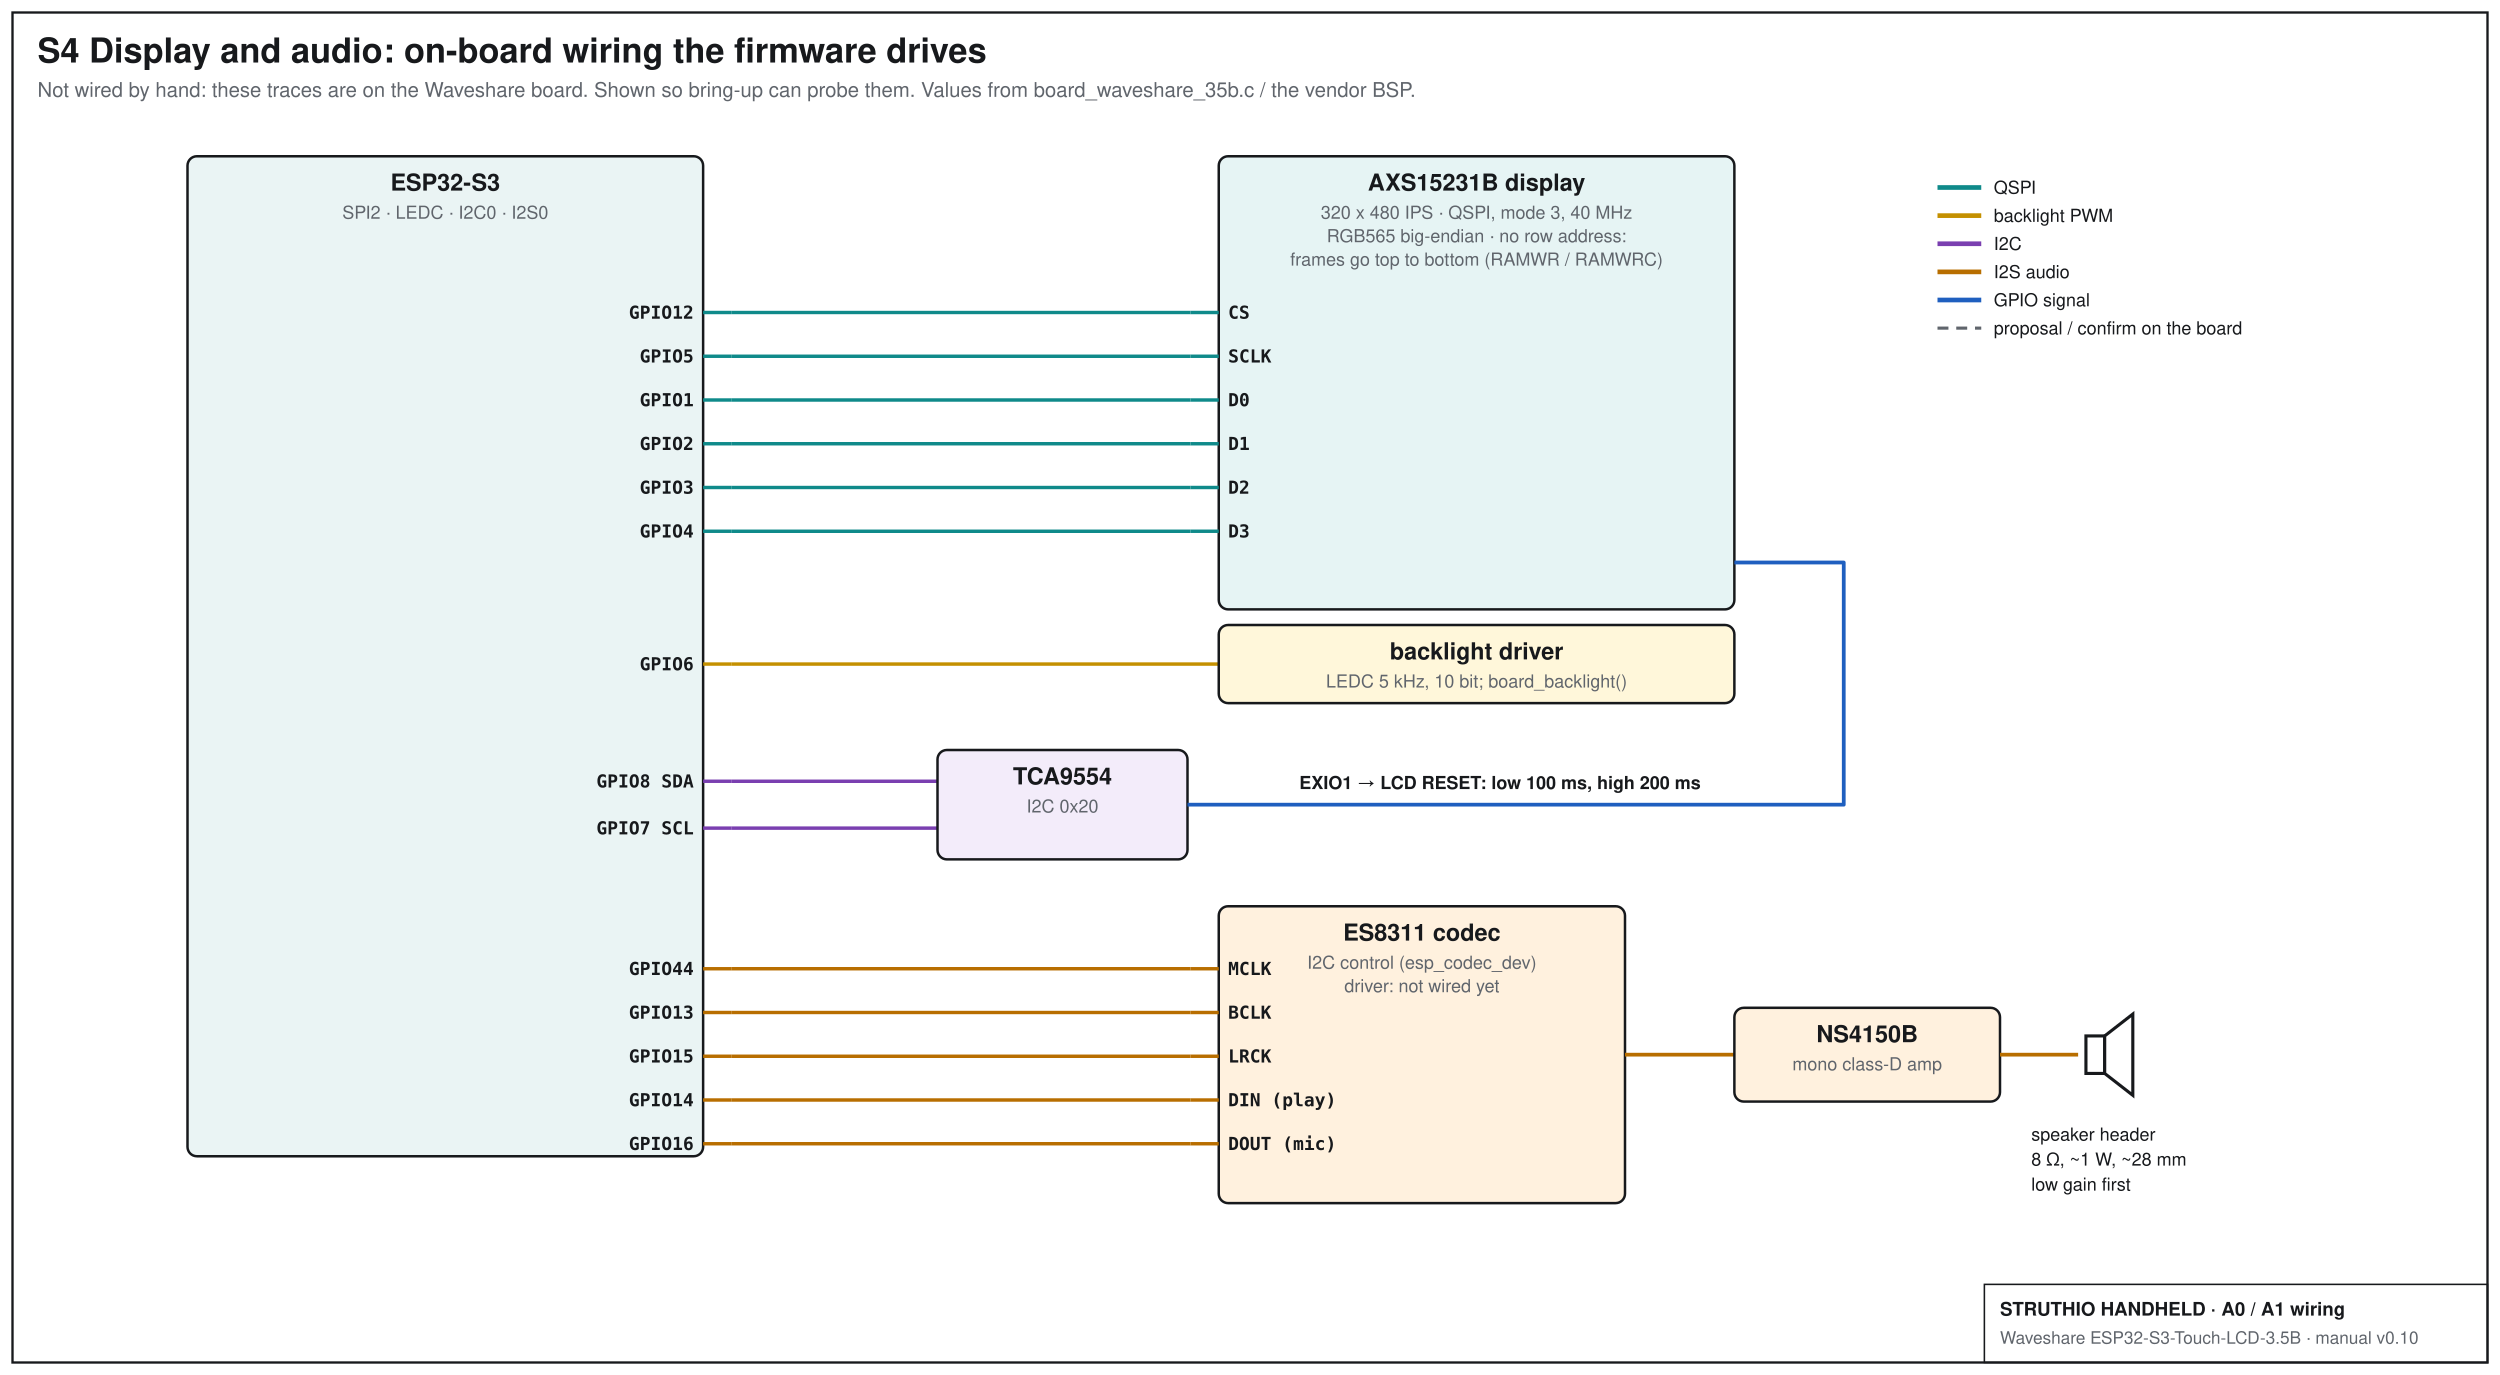
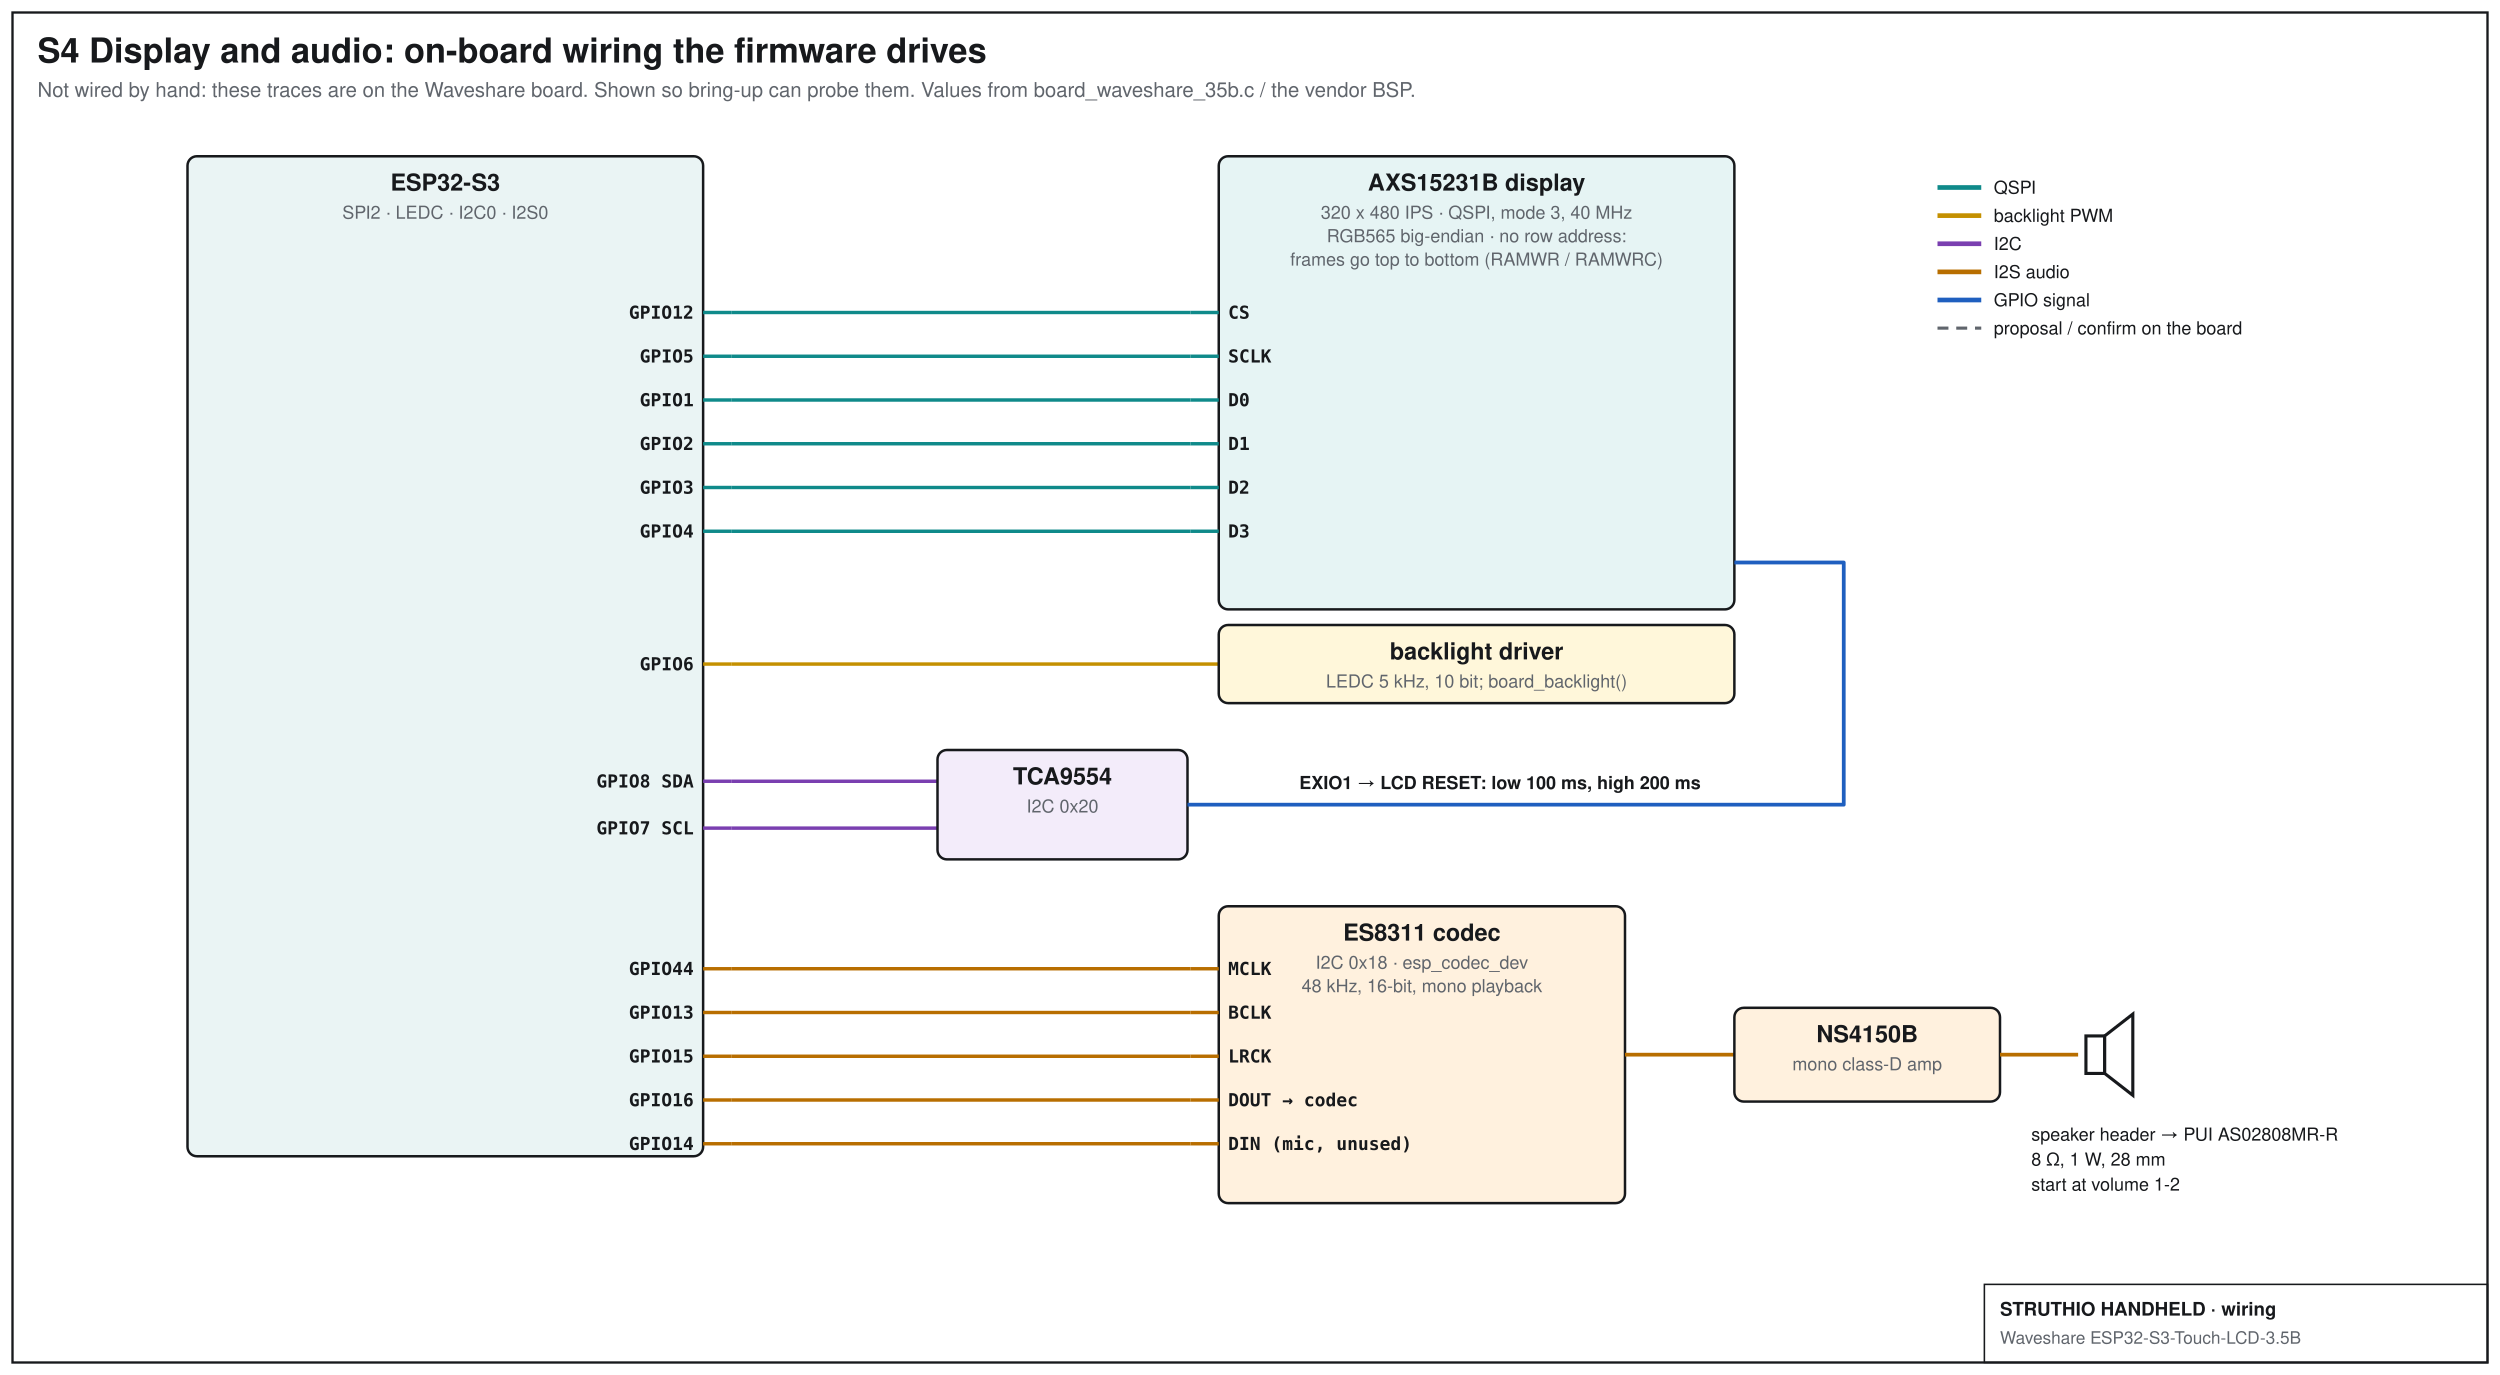
<svg xmlns="http://www.w3.org/2000/svg" width="1600" height="880" viewBox="0 0 1600 880">
  <rect width="1600" height="880" fill="#FFFFFF" />
  <rect x="8" y="8" width="1584" height="864" fill="none" stroke="#17191C" stroke-width="1.5" />
  <text x="24" y="40" font-family="Aptos, Helvetica, Arial, sans-serif" font-size="22" fill="#17191C" font-weight="800" text-anchor="start">S4  Display and audio: on-board wiring the firmware drives</text>
  <text x="24" y="62" font-family="Aptos, Helvetica, Arial, sans-serif" font-size="13" fill="#60656C" font-weight="400" text-anchor="start">Not wired by hand: these traces are on the Waveshare board. Shown so bring-up can probe them. Values from board_waveshare_35b.c / the vendor BSP.</text>
  <rect x="1270" y="822" width="322" height="50" fill="none" stroke="#17191C" stroke-width="1" />
-   <text x="1280" y="842" font-family="Aptos, Helvetica, Arial, sans-serif" font-size="12" fill="#17191C" font-weight="700" text-anchor="start">STRUTHIO HANDHELD  ·  A0 / A1 wiring</text>
-   <text x="1280" y="860" font-family="Aptos, Helvetica, Arial, sans-serif" font-size="11" fill="#60656C" font-weight="400" text-anchor="start">Waveshare ESP32-S3-Touch-LCD-3.5B  ·  manual v0.10</text>
+   <text x="1280" y="842" font-family="Aptos, Helvetica, Arial, sans-serif" font-size="12" fill="#17191C" font-weight="700" text-anchor="start">STRUTHIO HANDHELD  ·  wiring</text>
+   <text x="1280" y="860" font-family="Aptos, Helvetica, Arial, sans-serif" font-size="11" fill="#60656C" font-weight="400" text-anchor="start">Waveshare ESP32-S3-Touch-LCD-3.5B</text>
  <g transform="translate(0,-60)">
    <rect x="120" y="160" width="330" height="640" rx="6" fill="#EAF4F4" stroke="#17191C" stroke-width="1.6" />
    <text x="285.0" y="182" font-family="Aptos, Helvetica, Arial, sans-serif" font-size="15" fill="#17191C" font-weight="800" text-anchor="middle">ESP32-S3</text>
    <text x="285.0" y="200" font-family="Aptos, Helvetica, Arial, sans-serif" font-size="11.5" fill="#60656C" font-weight="400" text-anchor="middle">SPI2 · LEDC · I2C0 · I2S0</text>
    <rect x="780" y="160" width="330" height="290" rx="6" fill="#E6F4F4" stroke="#17191C" stroke-width="1.6" />
    <text x="945.0" y="182" font-family="Aptos, Helvetica, Arial, sans-serif" font-size="15" fill="#17191C" font-weight="800" text-anchor="middle">AXS15231B display</text>
    <text x="945.0" y="200" font-family="Aptos, Helvetica, Arial, sans-serif" font-size="11.5" fill="#60656C" font-weight="400" text-anchor="middle">320 x 480 IPS · QSPI, mode 3, 40 MHz</text>
    <text x="945.0" y="215" font-family="Aptos, Helvetica, Arial, sans-serif" font-size="11.5" fill="#60656C" font-weight="400" text-anchor="middle">RGB565 big-endian · no row address:</text>
    <text x="945.0" y="230" font-family="Aptos, Helvetica, Arial, sans-serif" font-size="11.5" fill="#60656C" font-weight="400" text-anchor="middle">frames go top to bottom (RAMWR / RAMWRC)</text>
    <line x1="450" y1="260" x2="468" y2="260" stroke="#0F8A8A" stroke-width="2.2" />
    <text x="444" y="264" font-family="Consolas, Menlo, monospace" font-size="11.5" fill="#17191C" font-weight="600" text-anchor="end">GPIO12</text>
    <polyline points="468,260 762,260" fill="none" stroke="#0F8A8A" stroke-width="2.2" stroke-linejoin="round" />
    <line x1="780" y1="260" x2="762" y2="260" stroke="#0F8A8A" stroke-width="2.2" />
    <text x="786" y="264" font-family="Consolas, Menlo, monospace" font-size="11.5" fill="#17191C" font-weight="600" text-anchor="start">CS</text>
    <line x1="450" y1="288" x2="468" y2="288" stroke="#0F8A8A" stroke-width="2.2" />
    <text x="444" y="292" font-family="Consolas, Menlo, monospace" font-size="11.5" fill="#17191C" font-weight="600" text-anchor="end">GPIO5</text>
    <polyline points="468,288 762,288" fill="none" stroke="#0F8A8A" stroke-width="2.2" stroke-linejoin="round" />
    <line x1="780" y1="288" x2="762" y2="288" stroke="#0F8A8A" stroke-width="2.2" />
    <text x="786" y="292" font-family="Consolas, Menlo, monospace" font-size="11.5" fill="#17191C" font-weight="600" text-anchor="start">SCLK</text>
    <line x1="450" y1="316" x2="468" y2="316" stroke="#0F8A8A" stroke-width="2.2" />
    <text x="444" y="320" font-family="Consolas, Menlo, monospace" font-size="11.5" fill="#17191C" font-weight="600" text-anchor="end">GPIO1</text>
    <polyline points="468,316 762,316" fill="none" stroke="#0F8A8A" stroke-width="2.2" stroke-linejoin="round" />
    <line x1="780" y1="316" x2="762" y2="316" stroke="#0F8A8A" stroke-width="2.2" />
    <text x="786" y="320" font-family="Consolas, Menlo, monospace" font-size="11.5" fill="#17191C" font-weight="600" text-anchor="start">D0</text>
    <line x1="450" y1="344" x2="468" y2="344" stroke="#0F8A8A" stroke-width="2.2" />
    <text x="444" y="348" font-family="Consolas, Menlo, monospace" font-size="11.5" fill="#17191C" font-weight="600" text-anchor="end">GPIO2</text>
    <polyline points="468,344 762,344" fill="none" stroke="#0F8A8A" stroke-width="2.2" stroke-linejoin="round" />
    <line x1="780" y1="344" x2="762" y2="344" stroke="#0F8A8A" stroke-width="2.2" />
    <text x="786" y="348" font-family="Consolas, Menlo, monospace" font-size="11.5" fill="#17191C" font-weight="600" text-anchor="start">D1</text>
    <line x1="450" y1="372" x2="468" y2="372" stroke="#0F8A8A" stroke-width="2.2" />
    <text x="444" y="376" font-family="Consolas, Menlo, monospace" font-size="11.5" fill="#17191C" font-weight="600" text-anchor="end">GPIO3</text>
    <polyline points="468,372 762,372" fill="none" stroke="#0F8A8A" stroke-width="2.2" stroke-linejoin="round" />
    <line x1="780" y1="372" x2="762" y2="372" stroke="#0F8A8A" stroke-width="2.2" />
    <text x="786" y="376" font-family="Consolas, Menlo, monospace" font-size="11.5" fill="#17191C" font-weight="600" text-anchor="start">D2</text>
    <line x1="450" y1="400" x2="468" y2="400" stroke="#0F8A8A" stroke-width="2.2" />
    <text x="444" y="404" font-family="Consolas, Menlo, monospace" font-size="11.5" fill="#17191C" font-weight="600" text-anchor="end">GPIO4</text>
    <polyline points="468,400 762,400" fill="none" stroke="#0F8A8A" stroke-width="2.2" stroke-linejoin="round" />
    <line x1="780" y1="400" x2="762" y2="400" stroke="#0F8A8A" stroke-width="2.2" />
    <text x="786" y="404" font-family="Consolas, Menlo, monospace" font-size="11.5" fill="#17191C" font-weight="600" text-anchor="start">D3</text>
    <line x1="450" y1="485" x2="468" y2="485" stroke="#C49000" stroke-width="2.2" />
    <text x="444" y="489" font-family="Consolas, Menlo, monospace" font-size="11.5" fill="#17191C" font-weight="600" text-anchor="end">GPIO6</text>
    <polyline points="468,485 780,485" fill="none" stroke="#C49000" stroke-width="2.2" stroke-linejoin="round" />
    <rect x="780" y="460" width="330" height="50" rx="6" fill="#FFF7DA" stroke="#17191C" stroke-width="1.6" />
    <text x="945.0" y="482" font-family="Aptos, Helvetica, Arial, sans-serif" font-size="15" fill="#17191C" font-weight="800" text-anchor="middle">backlight driver</text>
    <text x="945.0" y="500" font-family="Aptos, Helvetica, Arial, sans-serif" font-size="11.5" fill="#60656C" font-weight="400" text-anchor="middle">LEDC 5 kHz, 10 bit; board_backlight()</text>
    <line x1="450" y1="560" x2="468" y2="560" stroke="#7A3FB0" stroke-width="2.2" />
    <text x="444" y="564" font-family="Consolas, Menlo, monospace" font-size="11.5" fill="#17191C" font-weight="600" text-anchor="end">GPIO8 SDA</text>
    <line x1="450" y1="590" x2="468" y2="590" stroke="#7A3FB0" stroke-width="2.2" />
    <text x="444" y="594" font-family="Consolas, Menlo, monospace" font-size="11.5" fill="#17191C" font-weight="600" text-anchor="end">GPIO7 SCL</text>
    <polyline points="468,560 600,560" fill="none" stroke="#7A3FB0" stroke-width="2.2" stroke-linejoin="round" />
    <polyline points="468,590 600,590" fill="none" stroke="#7A3FB0" stroke-width="2.2" stroke-linejoin="round" />
    <rect x="600" y="540" width="160" height="70" rx="6" fill="#F3ECFA" stroke="#17191C" stroke-width="1.6" />
    <text x="680.0" y="562" font-family="Aptos, Helvetica, Arial, sans-serif" font-size="15" fill="#17191C" font-weight="800" text-anchor="middle">TCA9554</text>
    <text x="680.0" y="580" font-family="Aptos, Helvetica, Arial, sans-serif" font-size="11.5" fill="#60656C" font-weight="400" text-anchor="middle">I2C 0x20</text>
    <polyline points="760,575 1180,575 1180,420 1110,420" fill="none" stroke="#1F5FBF" stroke-width="2.4" stroke-linejoin="round" />
    <text x="960" y="565" font-family="Aptos, Helvetica, Arial, sans-serif" font-size="11.5" fill="#17191C" font-weight="600" text-anchor="middle">EXIO1 → LCD RESET: low 100 ms, high 200 ms</text>
    <rect x="780" y="640" width="260" height="190" rx="6" fill="#FFF1DE" stroke="#17191C" stroke-width="1.6" />
    <text x="910.0" y="662" font-family="Aptos, Helvetica, Arial, sans-serif" font-size="15" fill="#17191C" font-weight="800" text-anchor="middle">ES8311 codec</text>
-     <text x="910.0" y="680" font-family="Aptos, Helvetica, Arial, sans-serif" font-size="11.5" fill="#60656C" font-weight="400" text-anchor="middle">I2C control (esp_codec_dev)</text>
-     <text x="910.0" y="695" font-family="Aptos, Helvetica, Arial, sans-serif" font-size="11.5" fill="#60656C" font-weight="400" text-anchor="middle">driver: not wired yet</text>
+     <text x="910.0" y="680" font-family="Aptos, Helvetica, Arial, sans-serif" font-size="11.5" fill="#60656C" font-weight="400" text-anchor="middle">I2C 0x18 · esp_codec_dev</text>
+     <text x="910.0" y="695" font-family="Aptos, Helvetica, Arial, sans-serif" font-size="11.5" fill="#60656C" font-weight="400" text-anchor="middle">48 kHz, 16-bit, mono playback</text>
    <line x1="450" y1="680" x2="468" y2="680" stroke="#B86E00" stroke-width="2.2" />
    <text x="444" y="684" font-family="Consolas, Menlo, monospace" font-size="11.5" fill="#17191C" font-weight="600" text-anchor="end">GPIO44</text>
    <polyline points="468,680 762,680" fill="none" stroke="#B86E00" stroke-width="2.2" stroke-linejoin="round" />
    <line x1="780" y1="680" x2="762" y2="680" stroke="#B86E00" stroke-width="2.2" />
    <text x="786" y="684" font-family="Consolas, Menlo, monospace" font-size="11.5" fill="#17191C" font-weight="600" text-anchor="start">MCLK</text>
    <line x1="450" y1="708" x2="468" y2="708" stroke="#B86E00" stroke-width="2.2" />
    <text x="444" y="712" font-family="Consolas, Menlo, monospace" font-size="11.5" fill="#17191C" font-weight="600" text-anchor="end">GPIO13</text>
    <polyline points="468,708 762,708" fill="none" stroke="#B86E00" stroke-width="2.2" stroke-linejoin="round" />
    <line x1="780" y1="708" x2="762" y2="708" stroke="#B86E00" stroke-width="2.2" />
    <text x="786" y="712" font-family="Consolas, Menlo, monospace" font-size="11.5" fill="#17191C" font-weight="600" text-anchor="start">BCLK</text>
    <line x1="450" y1="736" x2="468" y2="736" stroke="#B86E00" stroke-width="2.2" />
    <text x="444" y="740" font-family="Consolas, Menlo, monospace" font-size="11.5" fill="#17191C" font-weight="600" text-anchor="end">GPIO15</text>
    <polyline points="468,736 762,736" fill="none" stroke="#B86E00" stroke-width="2.2" stroke-linejoin="round" />
    <line x1="780" y1="736" x2="762" y2="736" stroke="#B86E00" stroke-width="2.2" />
    <text x="786" y="740" font-family="Consolas, Menlo, monospace" font-size="11.5" fill="#17191C" font-weight="600" text-anchor="start">LRCK</text>
    <line x1="450" y1="764" x2="468" y2="764" stroke="#B86E00" stroke-width="2.2" />
-     <text x="444" y="768" font-family="Consolas, Menlo, monospace" font-size="11.5" fill="#17191C" font-weight="600" text-anchor="end">GPIO14</text>
+     <text x="444" y="768" font-family="Consolas, Menlo, monospace" font-size="11.5" fill="#17191C" font-weight="600" text-anchor="end">GPIO16</text>
    <polyline points="468,764 762,764" fill="none" stroke="#B86E00" stroke-width="2.2" stroke-linejoin="round" />
    <line x1="780" y1="764" x2="762" y2="764" stroke="#B86E00" stroke-width="2.2" />
-     <text x="786" y="768" font-family="Consolas, Menlo, monospace" font-size="11.5" fill="#17191C" font-weight="600" text-anchor="start">DIN (play)</text>
+     <text x="786" y="768" font-family="Consolas, Menlo, monospace" font-size="11.5" fill="#17191C" font-weight="600" text-anchor="start">DOUT → codec</text>
    <line x1="450" y1="792" x2="468" y2="792" stroke="#B86E00" stroke-width="2.2" />
-     <text x="444" y="796" font-family="Consolas, Menlo, monospace" font-size="11.5" fill="#17191C" font-weight="600" text-anchor="end">GPIO16</text>
+     <text x="444" y="796" font-family="Consolas, Menlo, monospace" font-size="11.5" fill="#17191C" font-weight="600" text-anchor="end">GPIO14</text>
    <polyline points="468,792 762,792" fill="none" stroke="#B86E00" stroke-width="2.2" stroke-linejoin="round" />
    <line x1="780" y1="792" x2="762" y2="792" stroke="#B86E00" stroke-width="2.2" />
-     <text x="786" y="796" font-family="Consolas, Menlo, monospace" font-size="11.5" fill="#17191C" font-weight="600" text-anchor="start">DOUT (mic)</text>
+     <text x="786" y="796" font-family="Consolas, Menlo, monospace" font-size="11.5" fill="#17191C" font-weight="600" text-anchor="start">DIN (mic, unused)</text>
    <polyline points="1040,735 1110,735" fill="none" stroke="#B86E00" stroke-width="2.4" stroke-linejoin="round" />
    <rect x="1110" y="705" width="170" height="60" rx="6" fill="#FFF1DE" stroke="#17191C" stroke-width="1.6" />
    <text x="1195.0" y="727" font-family="Aptos, Helvetica, Arial, sans-serif" font-size="15" fill="#17191C" font-weight="800" text-anchor="middle">NS4150B</text>
    <text x="1195.0" y="745" font-family="Aptos, Helvetica, Arial, sans-serif" font-size="11.5" fill="#60656C" font-weight="400" text-anchor="middle">mono class-D amp</text>
    <polyline points="1280,735 1330,735" fill="none" stroke="#B86E00" stroke-width="2.4" stroke-linejoin="round" />
    <rect x="1335" y="723" width="12" height="24" fill="#FFFFFF" stroke="#17191C" stroke-width="2" />
    <polygon points="1347,723 1365,709 1365,761 1347,747" fill="#FFFFFF" stroke="#17191C" stroke-width="2" />
-     <text x="1300" y="790" font-family="Aptos, Helvetica, Arial, sans-serif" font-size="11.5" fill="#17191C" font-weight="400" text-anchor="start">speaker header</text>
-     <text x="1300" y="806" font-family="Aptos, Helvetica, Arial, sans-serif" font-size="11.5" fill="#17191C" font-weight="400" text-anchor="start">8 Ω, ~1 W, ~28 mm</text>
-     <text x="1300" y="822" font-family="Aptos, Helvetica, Arial, sans-serif" font-size="11.5" fill="#17191C" font-weight="400" text-anchor="start">low gain first</text>
+     <text x="1300" y="790" font-family="Aptos, Helvetica, Arial, sans-serif" font-size="11.5" fill="#17191C" font-weight="400" text-anchor="start">speaker header → PUI AS02808MR-R</text>
+     <text x="1300" y="806" font-family="Aptos, Helvetica, Arial, sans-serif" font-size="11.5" fill="#17191C" font-weight="400" text-anchor="start">8 Ω, 1 W, 28 mm</text>
+     <text x="1300" y="822" font-family="Aptos, Helvetica, Arial, sans-serif" font-size="11.5" fill="#17191C" font-weight="400" text-anchor="start">start at volume 1-2</text>
    <line x1="1240" y1="180" x2="1268" y2="180" stroke="#0F8A8A" stroke-width="3" />
    <text x="1276" y="184" font-family="Aptos, Helvetica, Arial, sans-serif" font-size="11.5" fill="#17191C" font-weight="400" text-anchor="start">QSPI</text>
    <line x1="1240" y1="198" x2="1268" y2="198" stroke="#C49000" stroke-width="3" />
    <text x="1276" y="202" font-family="Aptos, Helvetica, Arial, sans-serif" font-size="11.5" fill="#17191C" font-weight="400" text-anchor="start">backlight PWM</text>
    <line x1="1240" y1="216" x2="1268" y2="216" stroke="#7A3FB0" stroke-width="3" />
    <text x="1276" y="220" font-family="Aptos, Helvetica, Arial, sans-serif" font-size="11.5" fill="#17191C" font-weight="400" text-anchor="start">I2C</text>
    <line x1="1240" y1="234" x2="1268" y2="234" stroke="#B86E00" stroke-width="3" />
    <text x="1276" y="238" font-family="Aptos, Helvetica, Arial, sans-serif" font-size="11.5" fill="#17191C" font-weight="400" text-anchor="start">I2S audio</text>
    <line x1="1240" y1="252" x2="1268" y2="252" stroke="#1F5FBF" stroke-width="3" />
    <text x="1276" y="256" font-family="Aptos, Helvetica, Arial, sans-serif" font-size="11.5" fill="#17191C" font-weight="400" text-anchor="start">GPIO signal</text>
    <line x1="1240" y1="270" x2="1268" y2="270" stroke="#60656C" stroke-width="2" stroke-dasharray="7 5" />
    <text x="1276" y="274" font-family="Aptos, Helvetica, Arial, sans-serif" font-size="11.5" fill="#17191C" font-weight="400" text-anchor="start">proposal / confirm on the board</text>
  </g>
</svg>
